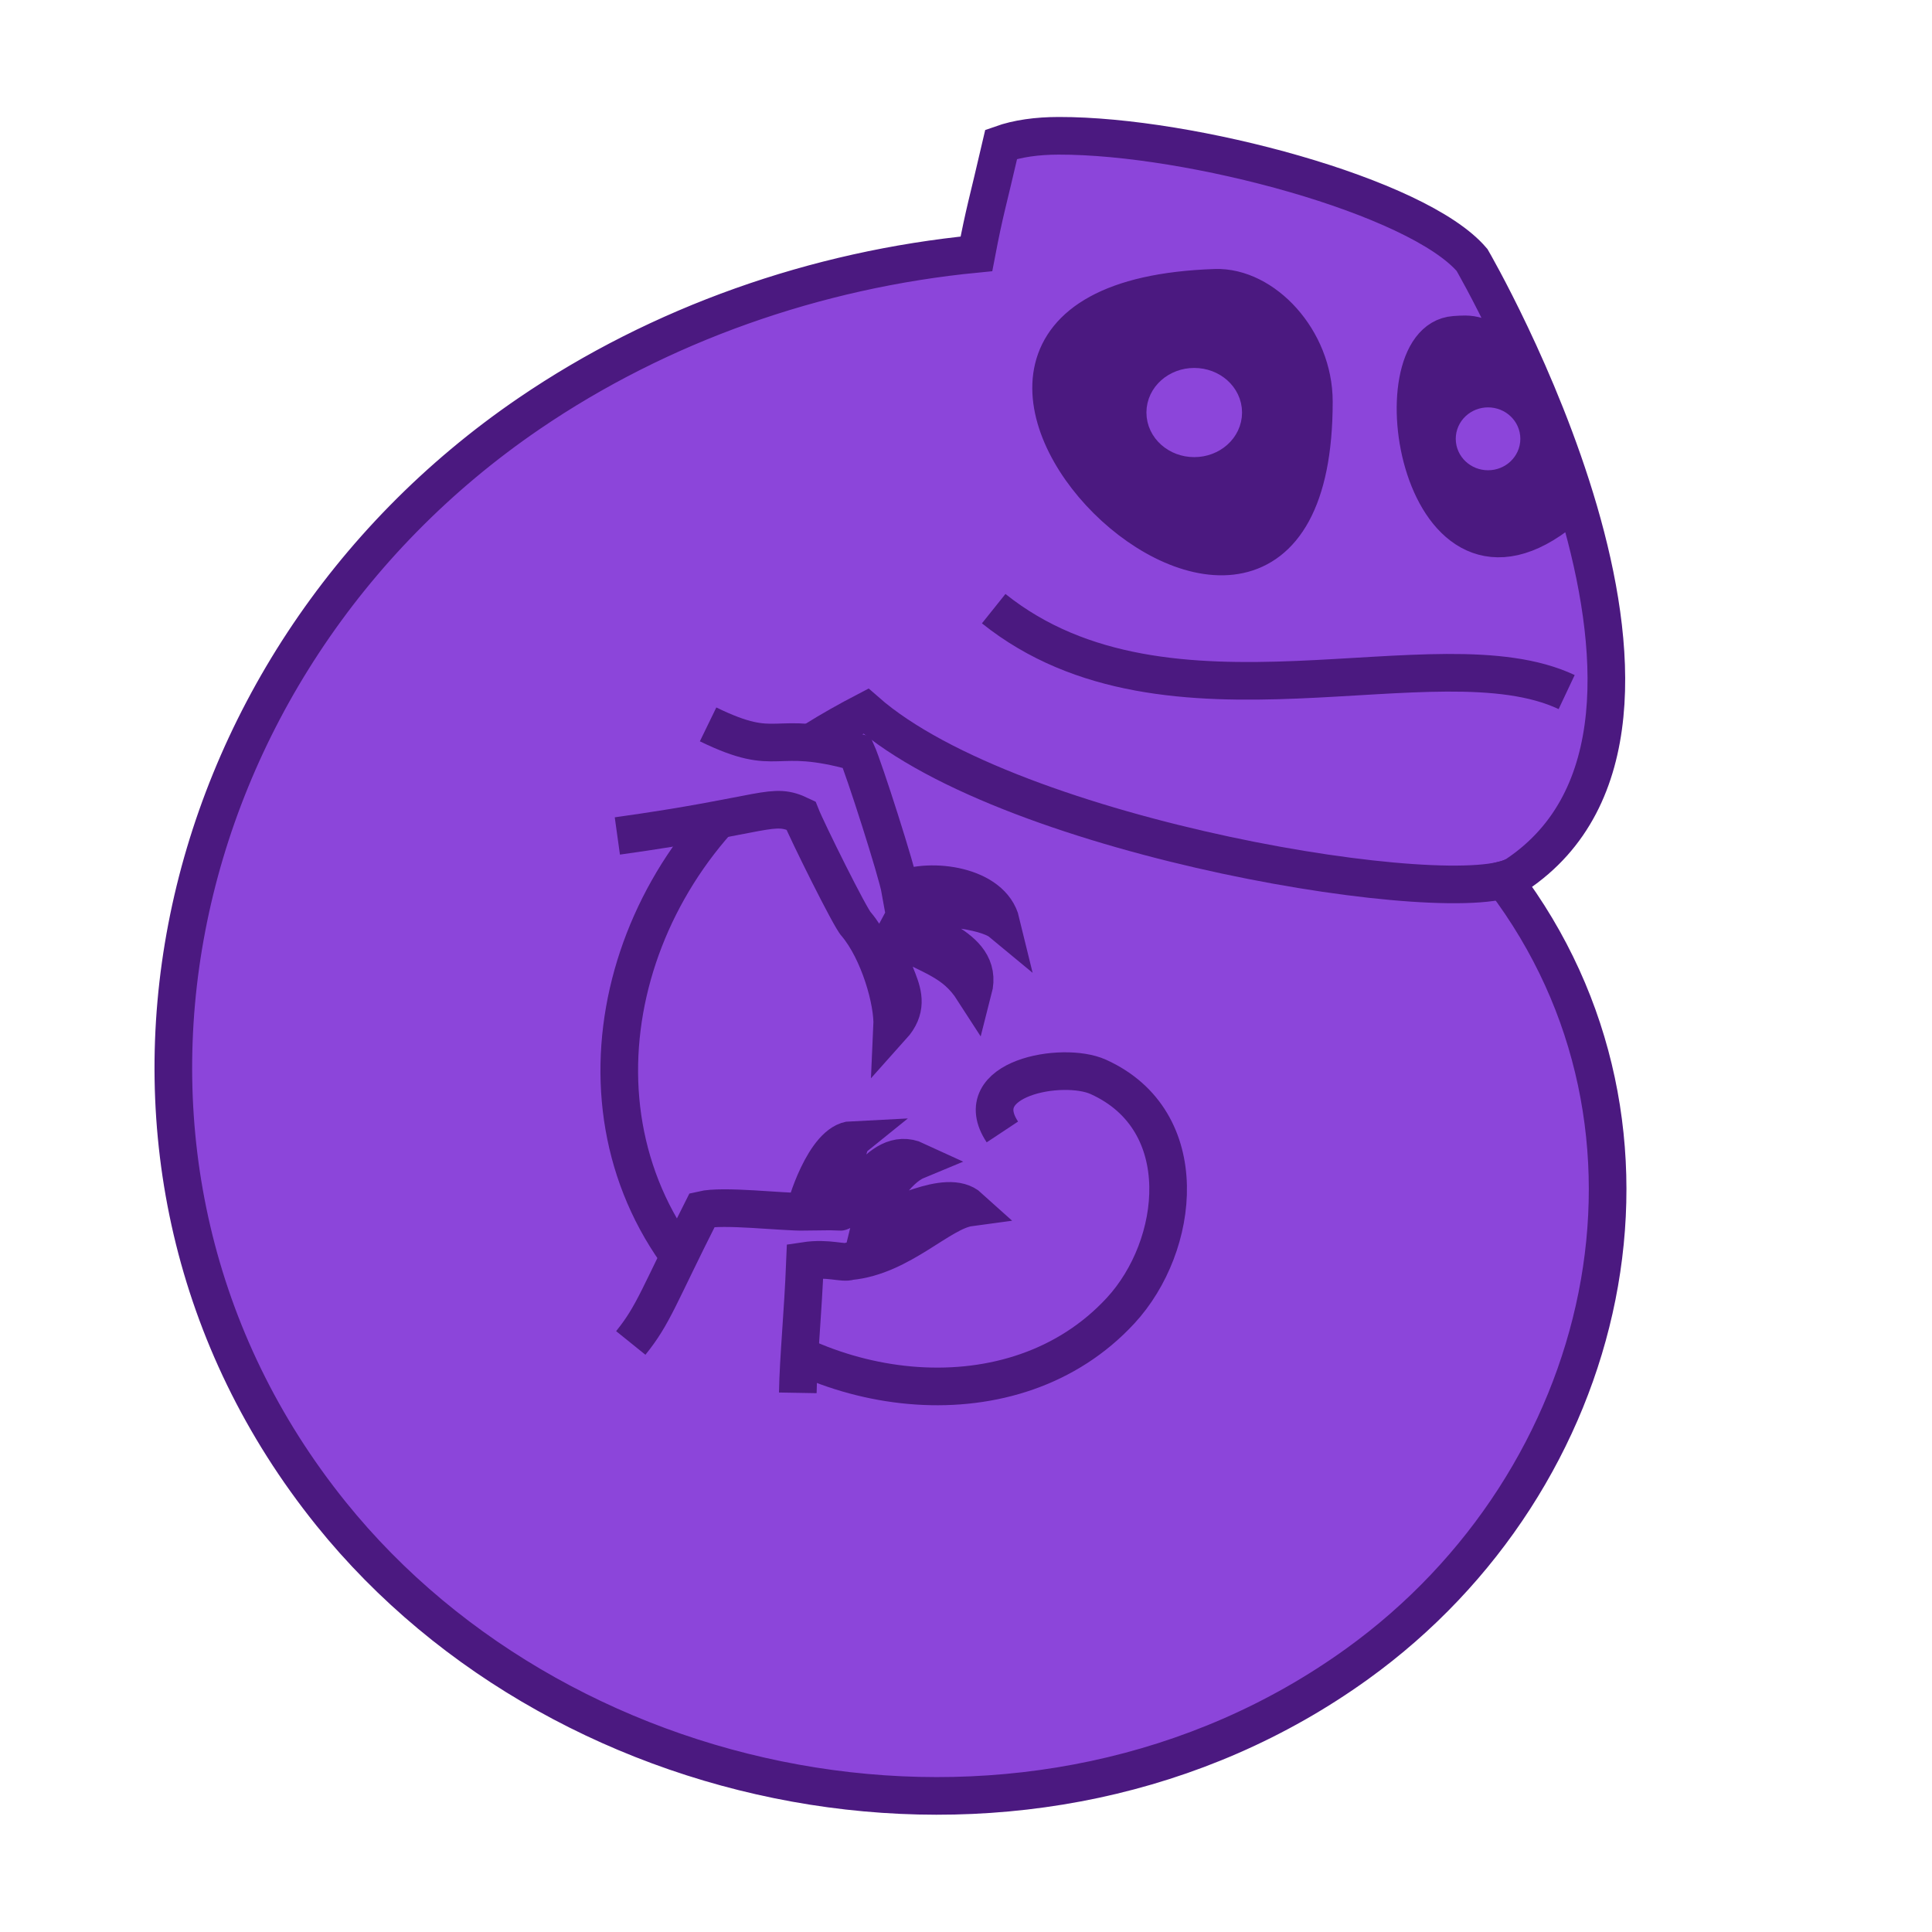
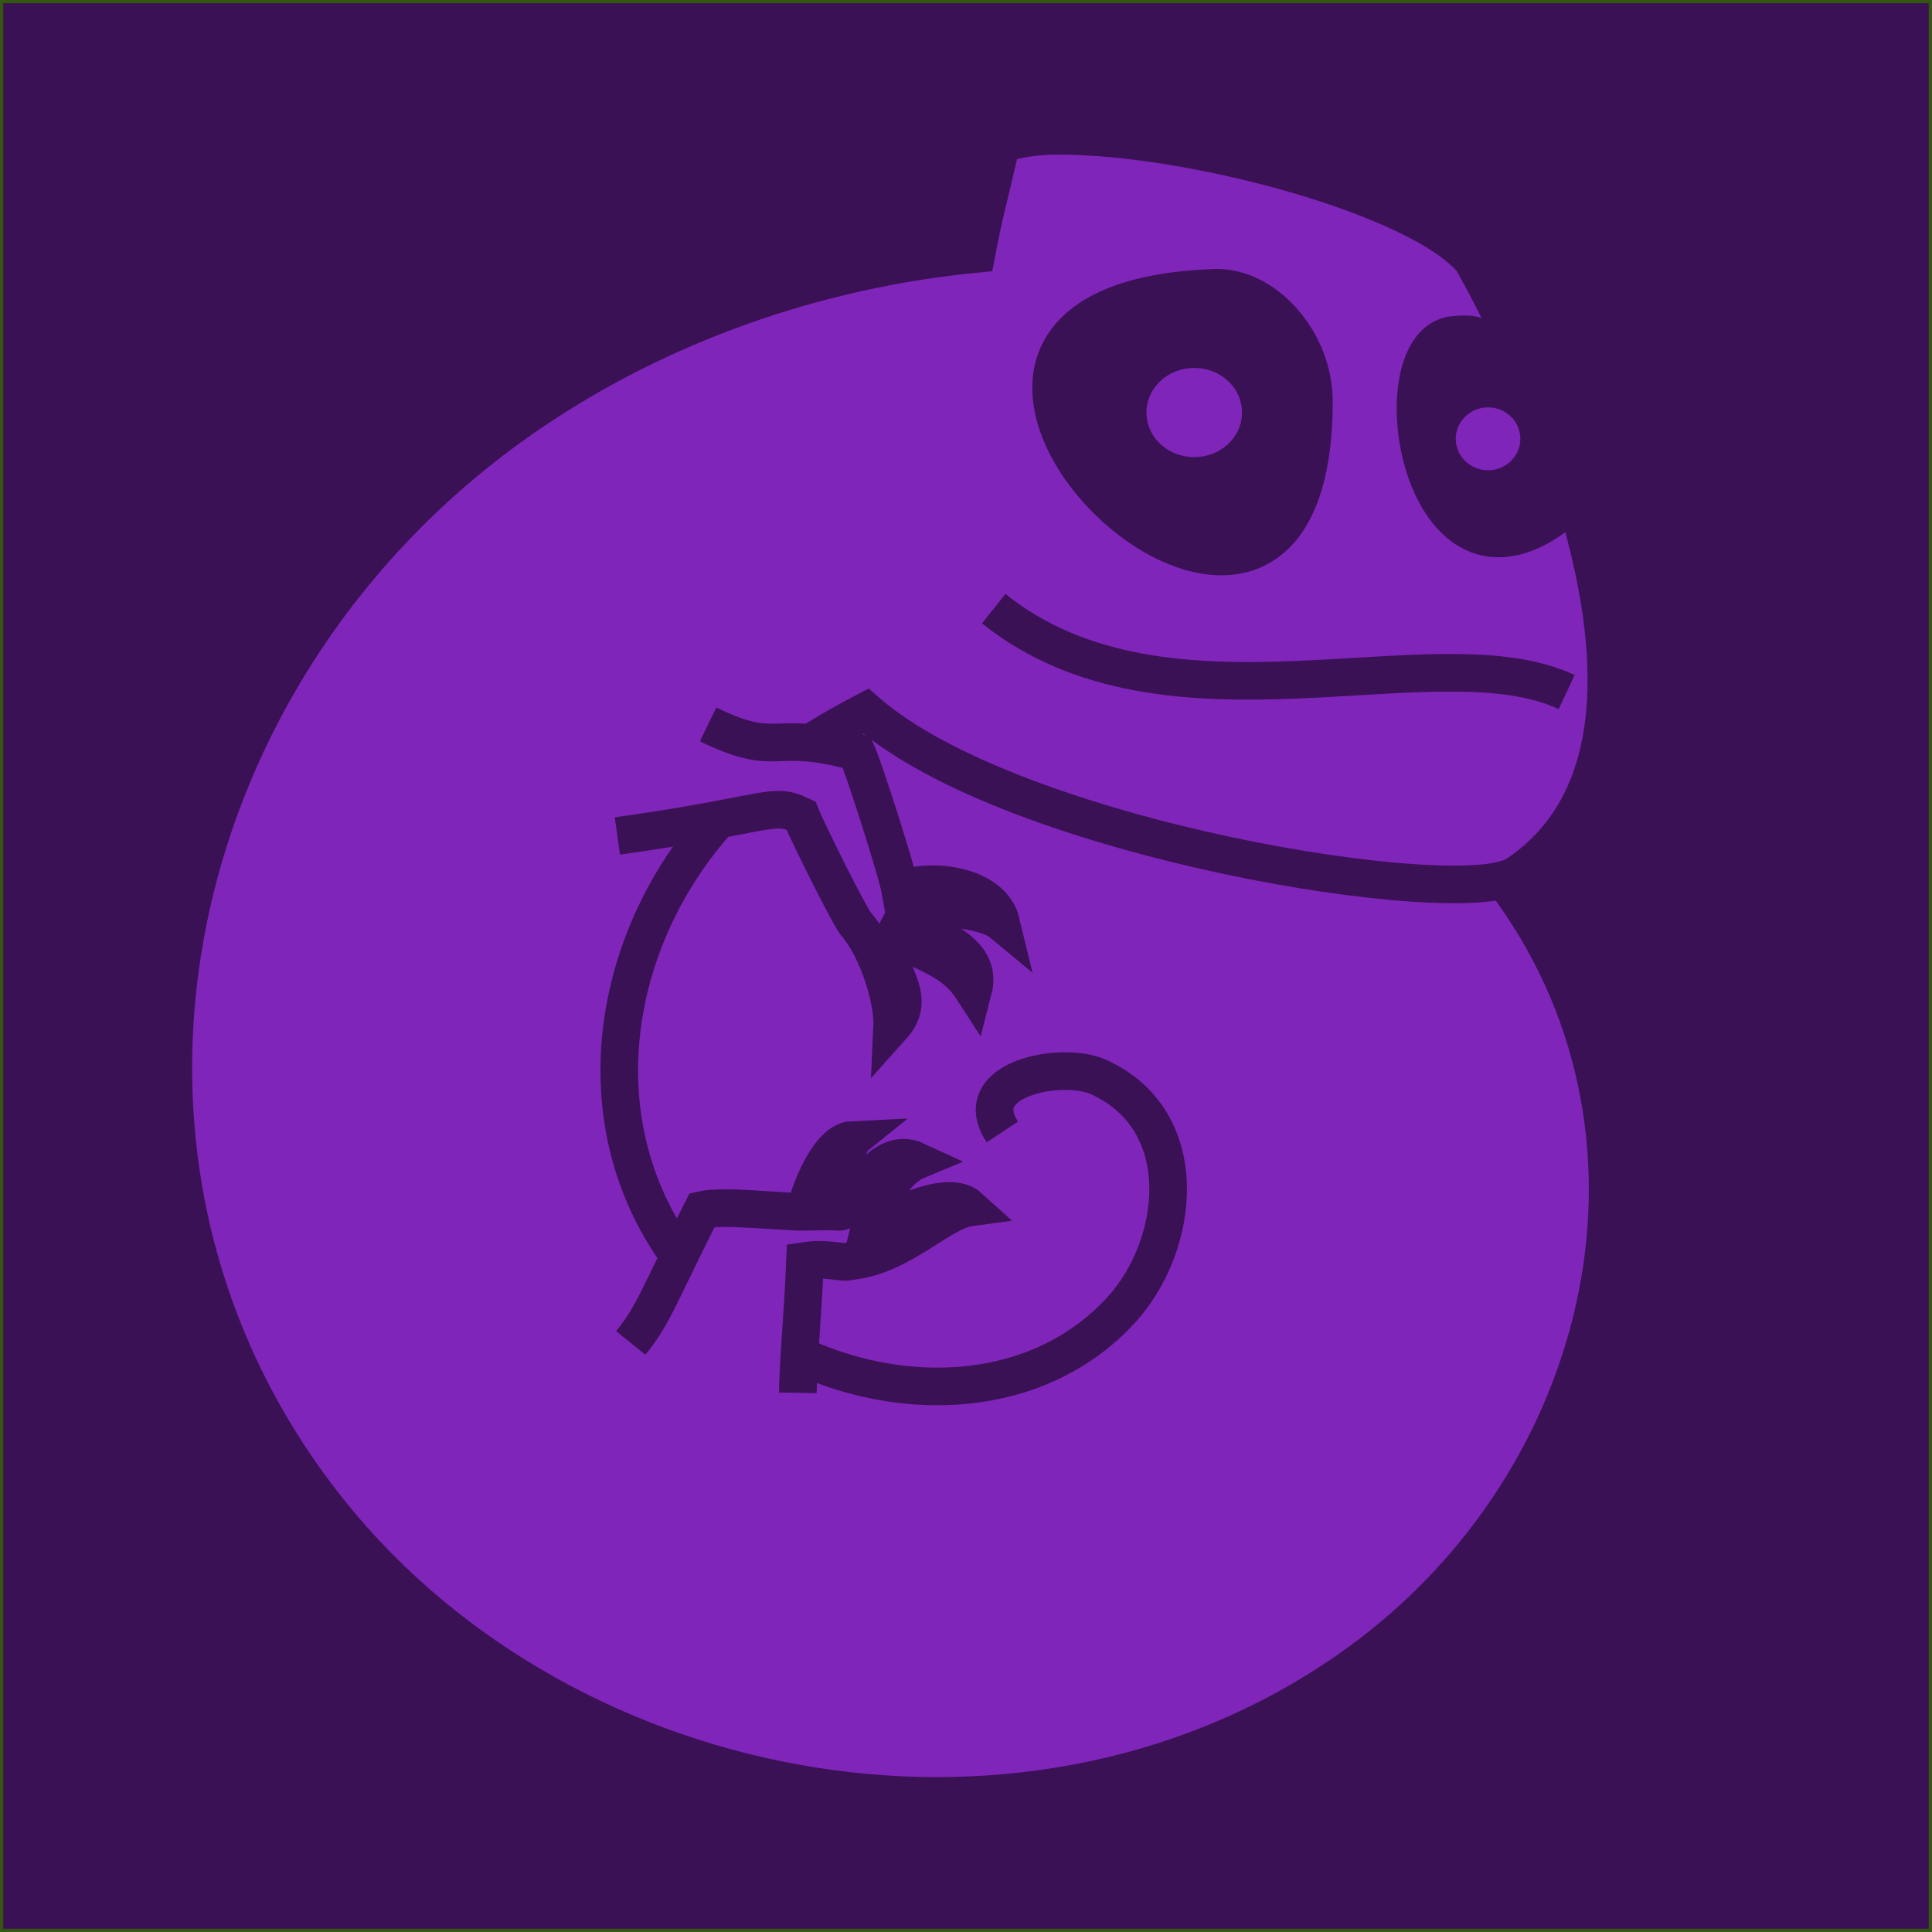
<svg xmlns="http://www.w3.org/2000/svg" width="512" height="512" viewBox="0 0 135.467 135.467" version="1.1" id="svg880">
  <defs id="defs874" />
  <g id="layer1" transform="translate(0,-161.5333)">
+     <rect style="opacity:1;fill:#3b1156;fill-opacity:1;fill-rule:nonzero;stroke:#355611;stroke-width:0.226;stroke-miterlimit:4;stroke-dasharray:none;stroke-opacity:1" id="rect821" width="135.24" height="135.24" x="0.113" y="161.646" />
    <path style="fill:#000000;stroke-width:0.265" d="" id="path1446" />
    <path style="fill:#000000;stroke-width:0.265" d="" id="path1444" />
    <path style="fill:#000000;stroke-width:0.265" d="" id="path1442" />
-     <path style="fill:#4b1980;fill-opacity:1;stroke:#4b1980;stroke-width:2.639;stroke-linecap:butt;stroke-linejoin:miter;stroke-miterlimit:4;stroke-dasharray:none;stroke-opacity:1" d="m 87.607,176.729 c -9.454,0.224 -23.099,4.193 -23.099,13.252 0,14.238 32.551,22.251 43.375,14.768 4.636,-3.205 -0.047,-16.124 -5.993,-23.681 -2.993,-3.804 -7.041,-2.484 -14.283,-4.338 z" id="path1639" />
-     <path id="path1539" style="fill:#8c45da;fill-opacity:1;stroke:#4b1980;stroke-width:2.639;stroke-linecap:butt;stroke-linejoin:miter;stroke-miterlimit:4;stroke-dasharray:none;stroke-opacity:1" d="m 69.675,204.211 c 12.249,9.801 31.037,1.542 40.175,5.849 M 74.234,171.055 c -1.514,0.002 -2.882,0.189 -4.032,0.597 -0.953,4.124 -1.154,4.624 -1.737,7.681 v 0 c -11.281,1.094 -22.205,4.952 -31.362,11.196 -25.862,17.636 -33.522,52.753 -13.897,77.135 16.653,20.689 49.456,26.743 71.949,10.542 17.91,-12.9 23.517,-37.539 10.285,-54.979 0.37,-0.096 0.669,-0.213 0.881,-0.354 15.834,-10.556 -3.104,-43.109 -3.104,-43.109 -3.806,-4.473 -19.732,-8.726 -28.983,-8.709 z m 10.973,10.659 c 3.382,-0.115 6.919,3.627 6.919,7.983 0,28.045 -36.365,-6.986 -6.919,-7.983 z m 17.529,3.263 c 0.612,0.005 0.988,0.153 2.307,0.678 1.592,3.229 3.703,8.151 4.551,11.661 -10.082,8.236 -13.167,-11.924 -7.592,-12.307 0.3,-0.021 0.53,-0.034 0.734,-0.032 z" />
-     <ellipse style="opacity:1;fill:#8c45da;fill-opacity:1;fill-rule:evenodd;stroke:#8c45da;stroke-width:2.639;stroke-linecap:round;stroke-linejoin:round;stroke-miterlimit:4;stroke-dasharray:none;stroke-opacity:1;paint-order:normal" id="path1550" cx="83.737" cy="190.459" rx="2.033" ry="1.807" />
-     <ellipse style="opacity:1;fill:#8c45da;fill-opacity:1;fill-rule:evenodd;stroke:#8c45da;stroke-width:2.639;stroke-linecap:round;stroke-linejoin:round;stroke-miterlimit:4;stroke-dasharray:none;stroke-opacity:1;paint-order:normal" id="path1554" cx="104.338" cy="192.302" rx="0.945" ry="0.885" />
-     <path id="path1533-6" style="fill:#8c45da;fill-opacity:1;stroke:#4b1980;stroke-width:2.639;stroke-linecap:butt;stroke-linejoin:miter;stroke-miterlimit:4;stroke-dasharray:none;stroke-opacity:1" d="m 70.284,240.903 c -2.495,-3.768 4.223,-4.991 6.724,-3.862 6.779,3.06 5.756,11.851 1.569,16.387 -7.49,8.115 -21.101,6.254 -28.466,-0.939 -10.809,-10.556 -7.731,-27.569 3.586,-36.636 2.148,-1.721 4.547,-3.167 7.021,-4.456 10.301,9.049 41.745,14.048 45.602,11.476" />
-     <path id="path832" style="fill:#8c45da;fill-opacity:1;stroke:#4b1980;stroke-width:2.639;stroke-linecap:butt;stroke-linejoin:miter;stroke-miterlimit:4;stroke-dasharray:none;stroke-opacity:1" d="m 55.94,259.196 c 0.045,-2.528 0.355,-5.44 0.507,-9.251 1.636,-0.247 2.677,0.205 3.145,0.022 3.586,-0.335 6.345,-3.493 8.392,-3.769 -1.593,-1.447 -5.526,0.957 -6.947,1.129 0.394,-1.648 1.859,-3.842 3.224,-4.409 -2.724,-1.266 -4.583,3.636 -5.412,3.596 -0.193,-0.715 0.534,-4.748 0.908,-5.056 -1.937,0.09 -3.367,4.868 -3.301,5.046 -1.627,0.024 -5.741,-0.485 -7.219,-0.137 -3.083,6.096 -3.384,7.317 -5.009,9.331 m -0.941,-35.549 c 10.68,-1.487 10.825,-2.416 12.87,-1.433 0.414,1.05 3.49,7.261 3.885,7.625 1.589,1.89 2.597,5.408 2.516,7.164 2.135,-2.379 -1.109,-4.113 0.122,-6.362 2.635,1.498 4.217,1.724 5.562,3.813 0.863,-3.329 -4.256,-3.799 -4.489,-5.585 1.383,-0.457 5.36,-0.062 6.438,0.83 -0.627,-2.594 -4.91,-3.177 -7.067,-2.265 -0.231,-1.306 -2.538,-8.512 -3.051,-9.657 -6.051,-1.697 -5.338,0.519 -10.423,-1.953" />
+     <path style="fill:#3b1156;fill-opacity:1;stroke:#3b1156;stroke-width:2.639;stroke-linecap:butt;stroke-linejoin:miter;stroke-miterlimit:4;stroke-dasharray:none;stroke-opacity:1" d="m 87.607,176.729 c -9.454,0.224 -23.099,4.193 -23.099,13.252 0,14.238 32.551,22.251 43.375,14.768 4.636,-3.205 -0.047,-16.124 -5.993,-23.681 -2.993,-3.804 -7.041,-2.484 -14.283,-4.338 z" id="path1639" />
+     <path id="path1539" style="fill:#8025ba;fill-opacity:1;stroke:#3b1156;stroke-width:2.639;stroke-linecap:butt;stroke-linejoin:miter;stroke-miterlimit:4;stroke-dasharray:none;stroke-opacity:1" d="m 69.675,204.211 c 12.249,9.801 31.037,1.542 40.175,5.849 M 74.234,171.055 c -1.514,0.002 -2.882,0.189 -4.032,0.597 -0.953,4.124 -1.154,4.624 -1.737,7.681 v 0 c -11.281,1.094 -22.205,4.952 -31.362,11.196 -25.862,17.636 -33.522,52.753 -13.897,77.135 16.653,20.689 49.456,26.743 71.949,10.542 17.91,-12.9 23.517,-37.539 10.285,-54.979 0.37,-0.096 0.669,-0.213 0.881,-0.354 15.834,-10.556 -3.104,-43.109 -3.104,-43.109 -3.806,-4.473 -19.732,-8.726 -28.983,-8.709 z m 10.973,10.659 c 3.382,-0.115 6.919,3.627 6.919,7.983 0,28.045 -36.365,-6.986 -6.919,-7.983 z m 17.529,3.263 c 0.612,0.005 0.988,0.153 2.307,0.678 1.592,3.229 3.703,8.151 4.551,11.661 -10.082,8.236 -13.167,-11.924 -7.592,-12.307 0.3,-0.021 0.53,-0.034 0.734,-0.032 z" />
+     <ellipse style="opacity:1;fill:#8025ba;fill-opacity:1;fill-rule:evenodd;stroke:#8025ba;stroke-width:2.639;stroke-linecap:round;stroke-linejoin:round;stroke-miterlimit:4;stroke-dasharray:none;stroke-opacity:1;paint-order:normal" id="path1550" cx="83.737" cy="190.459" rx="2.033" ry="1.807" />
+     <ellipse style="opacity:1;fill:#8025ba;fill-opacity:1;fill-rule:evenodd;stroke:#8025ba;stroke-width:2.639;stroke-linecap:round;stroke-linejoin:round;stroke-miterlimit:4;stroke-dasharray:none;stroke-opacity:1;paint-order:normal" id="path1554" cx="104.338" cy="192.302" rx="0.945" ry="0.885" />
+     <path id="path1533-6" style="fill:#8025ba;fill-opacity:1;stroke:#3b1156;stroke-width:2.639;stroke-linecap:butt;stroke-linejoin:miter;stroke-miterlimit:4;stroke-dasharray:none;stroke-opacity:1" d="m 70.284,240.903 c -2.495,-3.768 4.223,-4.991 6.724,-3.862 6.779,3.06 5.756,11.851 1.569,16.387 -7.49,8.115 -21.101,6.254 -28.466,-0.939 -10.809,-10.556 -7.731,-27.569 3.586,-36.636 2.148,-1.721 4.547,-3.167 7.021,-4.456 10.301,9.049 41.745,14.048 45.602,11.476" />
+     <path id="path832" style="fill:#8025ba;fill-opacity:1;stroke:#3b1156;stroke-width:2.639;stroke-linecap:butt;stroke-linejoin:miter;stroke-miterlimit:4;stroke-dasharray:none;stroke-opacity:1" d="m 55.94,259.196 c 0.045,-2.528 0.355,-5.44 0.507,-9.251 1.636,-0.247 2.677,0.205 3.145,0.022 3.586,-0.335 6.345,-3.493 8.392,-3.769 -1.593,-1.447 -5.526,0.957 -6.947,1.129 0.394,-1.648 1.859,-3.842 3.224,-4.409 -2.724,-1.266 -4.583,3.636 -5.412,3.596 -0.193,-0.715 0.534,-4.748 0.908,-5.056 -1.937,0.09 -3.367,4.868 -3.301,5.046 -1.627,0.024 -5.741,-0.485 -7.219,-0.137 -3.083,6.096 -3.384,7.317 -5.009,9.331 m -0.941,-35.549 c 10.68,-1.487 10.825,-2.416 12.87,-1.433 0.414,1.05 3.49,7.261 3.885,7.625 1.589,1.89 2.597,5.408 2.516,7.164 2.135,-2.379 -1.109,-4.113 0.122,-6.362 2.635,1.498 4.217,1.724 5.562,3.813 0.863,-3.329 -4.256,-3.799 -4.489,-5.585 1.383,-0.457 5.36,-0.062 6.438,0.83 -0.627,-2.594 -4.91,-3.177 -7.067,-2.265 -0.231,-1.306 -2.538,-8.512 -3.051,-9.657 -6.051,-1.697 -5.338,0.519 -10.423,-1.953" />
  </g>
</svg>
